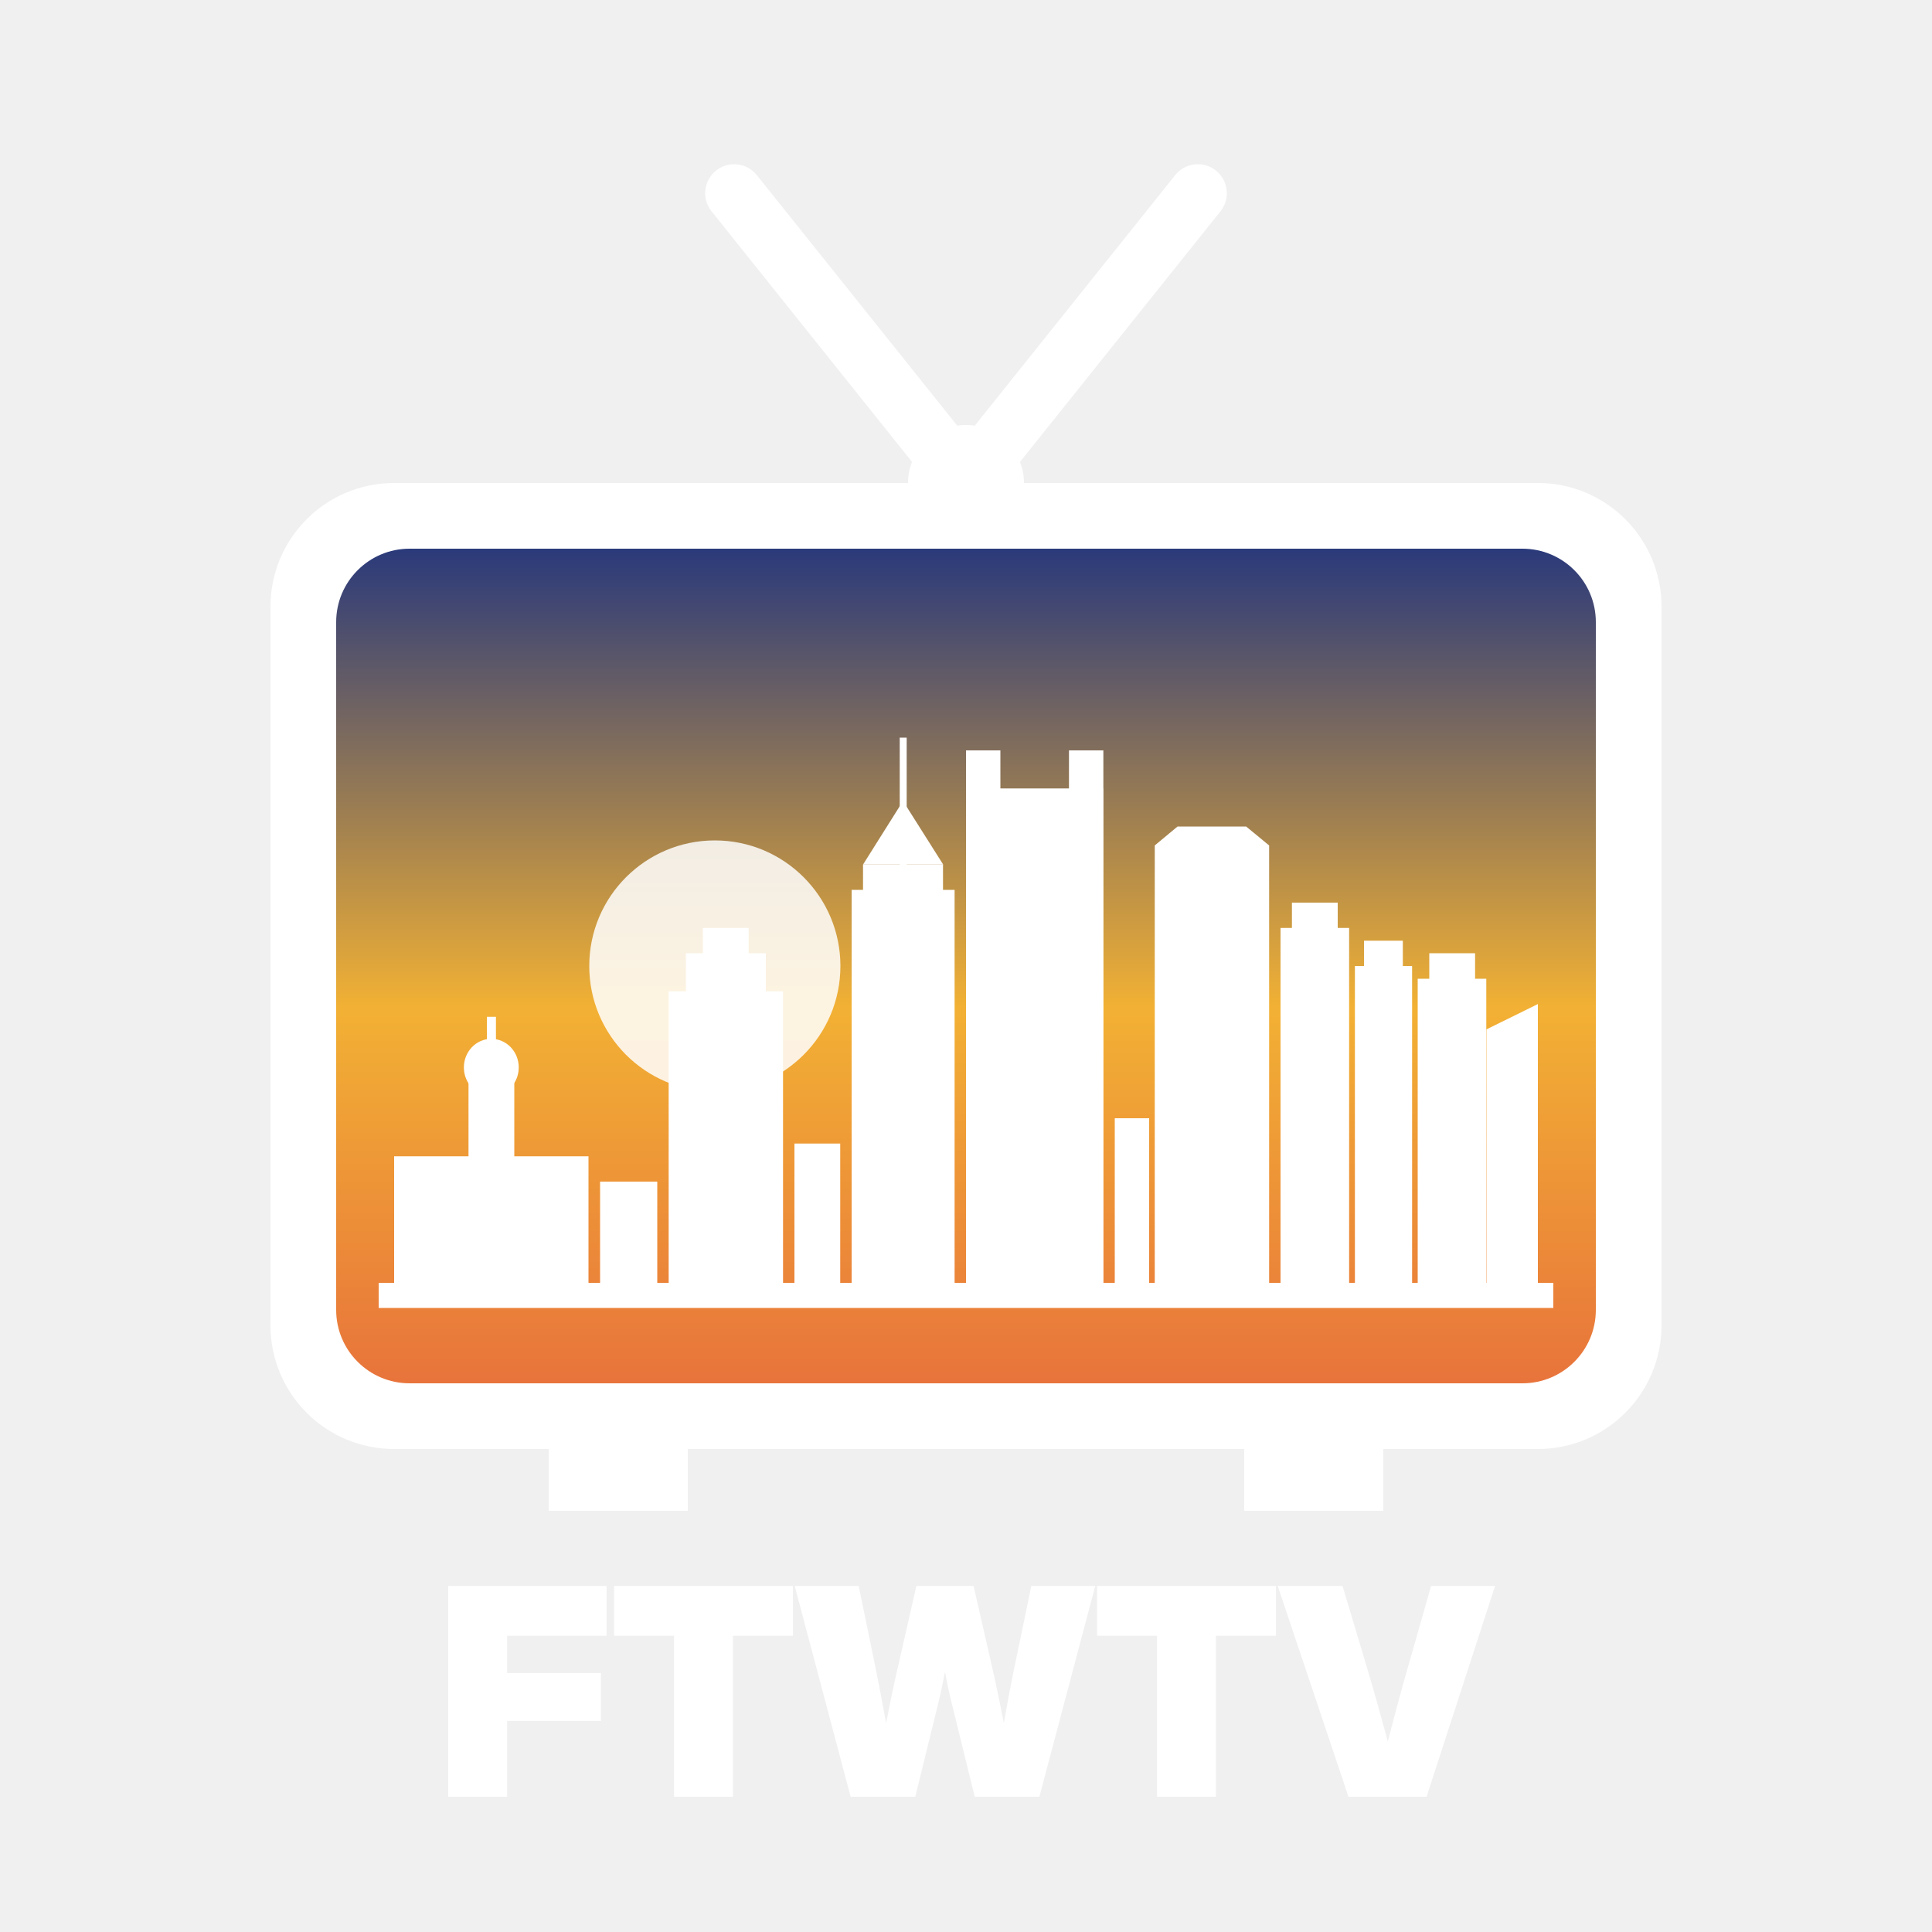
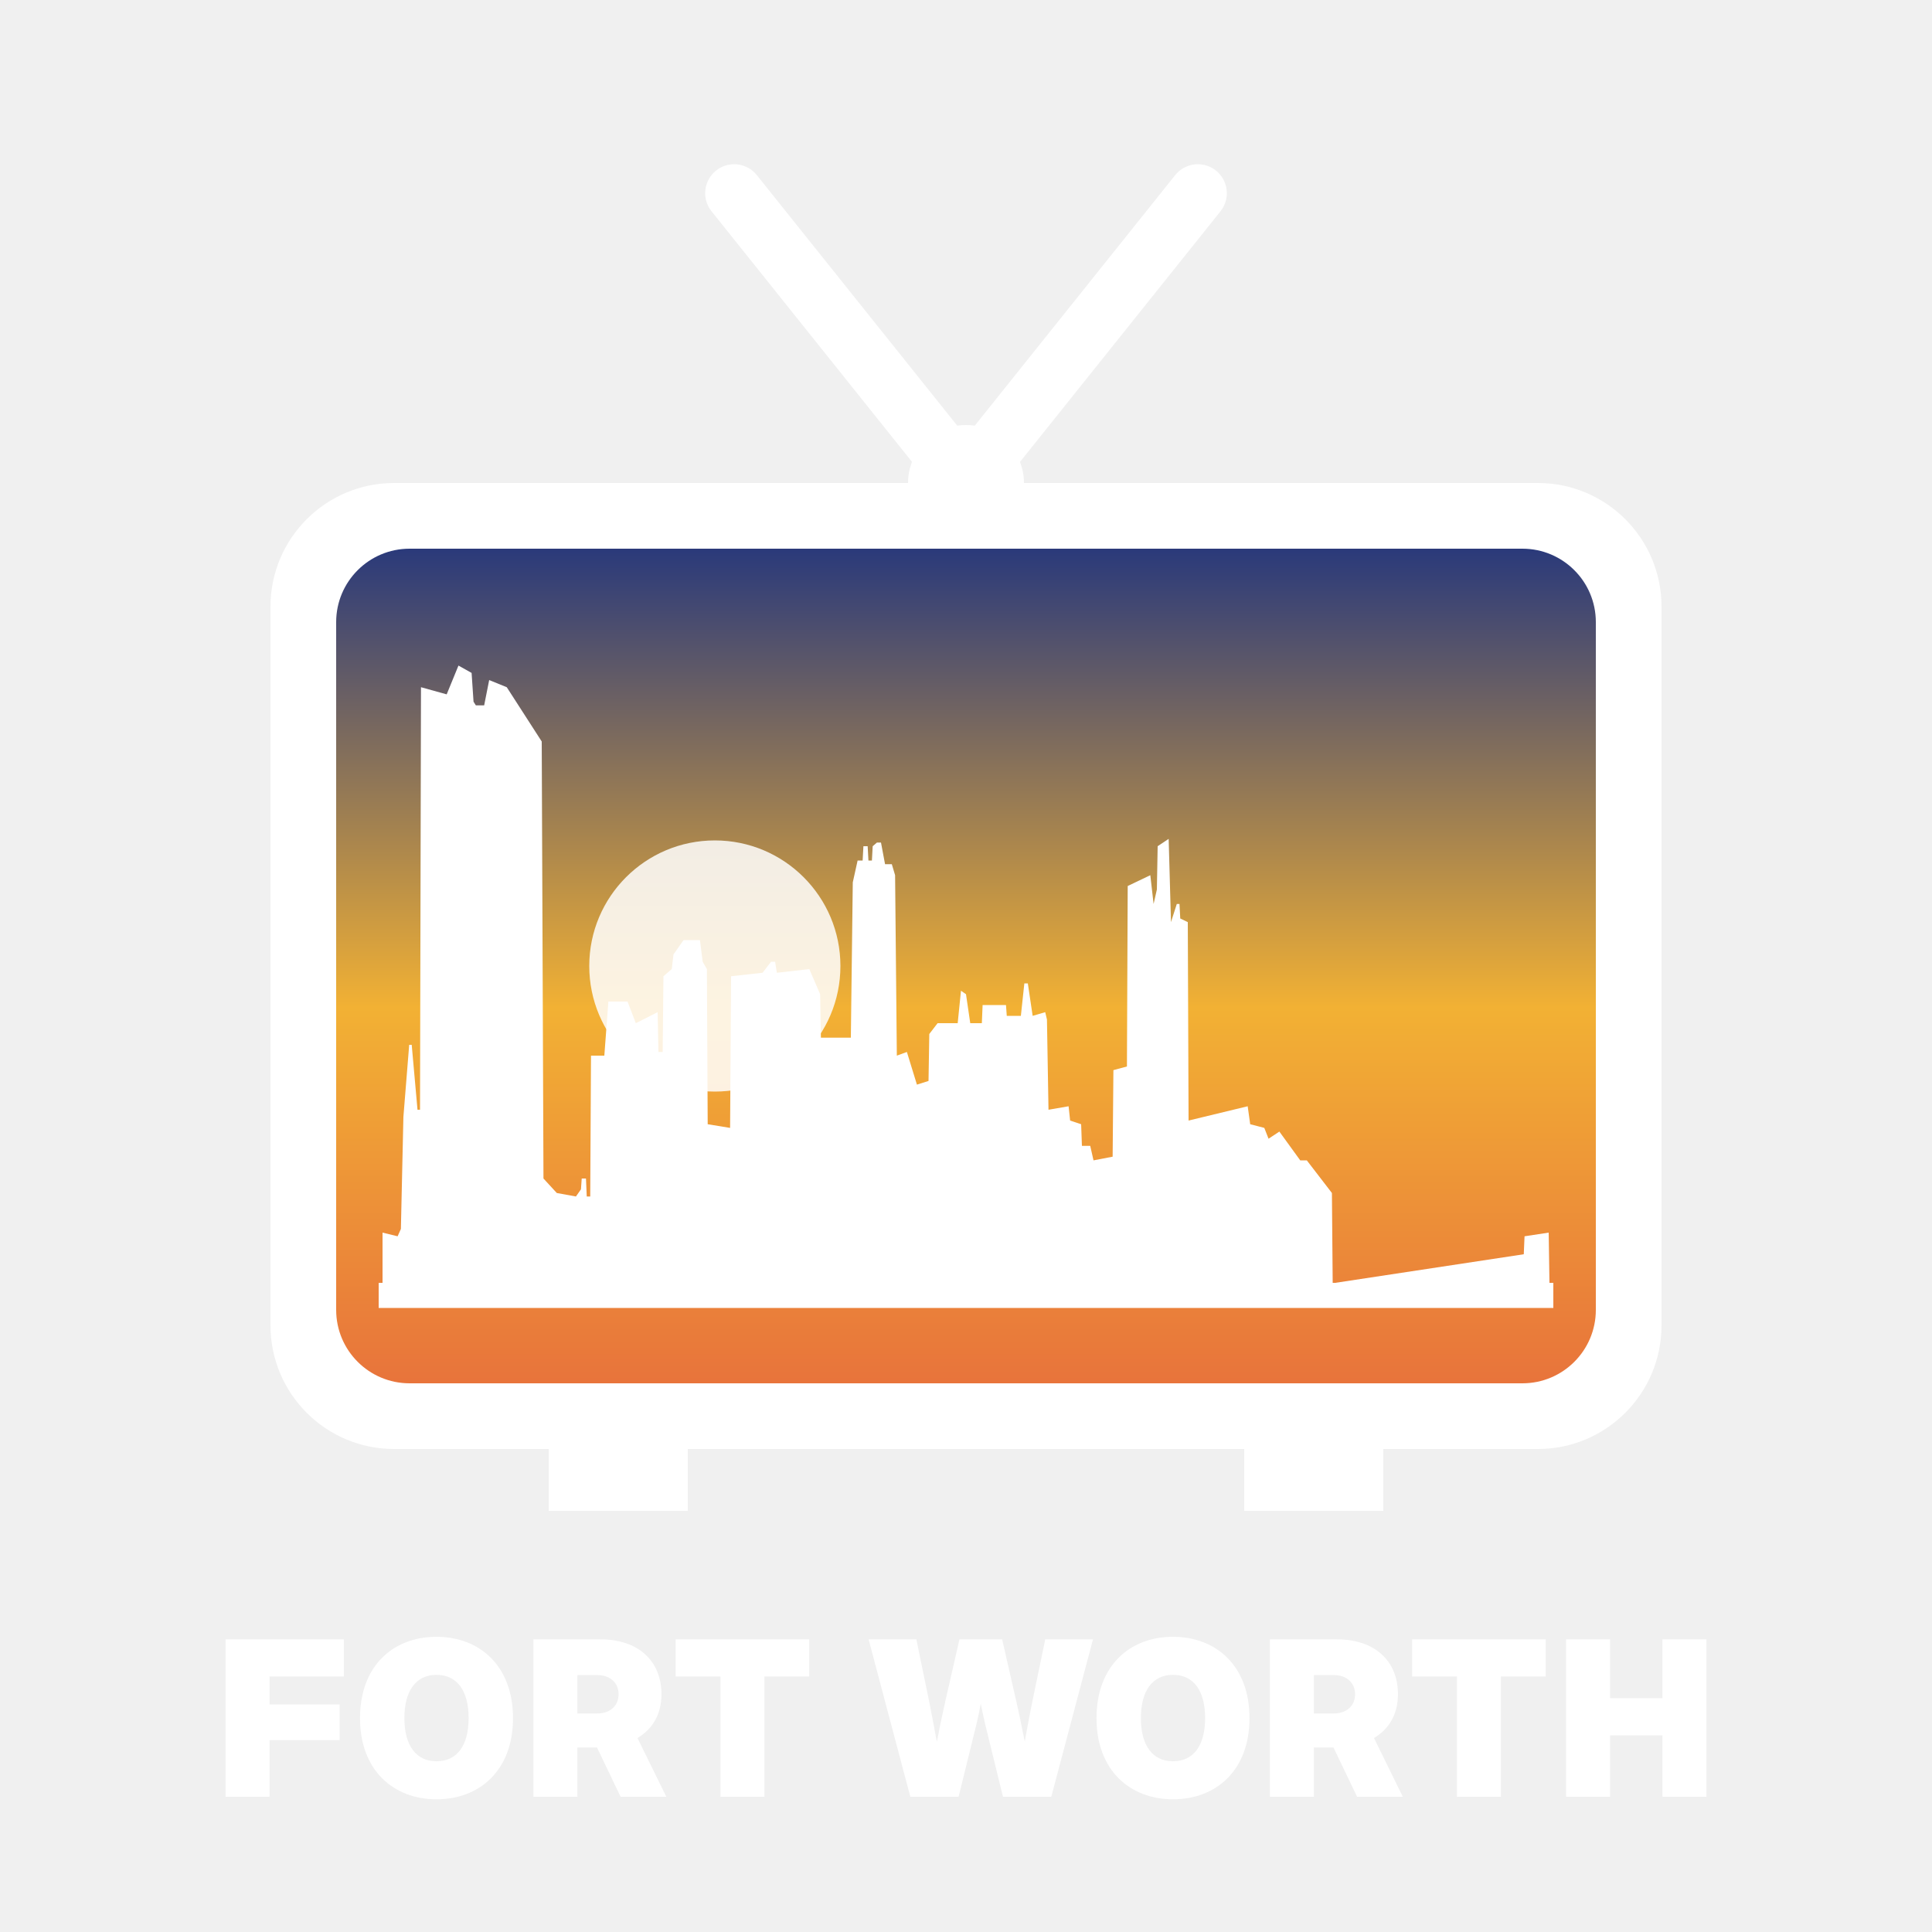
<svg xmlns="http://www.w3.org/2000/svg" viewBox="0 0 1000 1000" width="1000" height="1000">
  <defs>
    <linearGradient id="sun" x1="0" y1="0" x2="0" y2="1">
      <stop offset="0" stop-color="#2B3A7A" />
      <stop offset="0.55" stop-color="#F2B134" />
      <stop offset="1" stop-color="#E8743B" />
    </linearGradient>
  </defs>
  <rect x="140" y="250" width="720" height="500" rx="64" fill="#FFFFFF" />
  <rect x="174" y="284" width="652" height="432" rx="38" fill="url(#sun)" />
  <circle cx="370" cy="500" r="65" fill="#FFFFFF" opacity="0.85" />
-   <rect x="204.0" y="598.5" width="100.6" height="65.7" fill="#FFFFFF" />
-   <rect x="242.5" y="552.5" width="23.7" height="111.6" fill="#FFFFFF" />
-   <ellipse cx="254.3" cy="552.5" rx="14.2" ry="14.8" fill="#FFFFFF" />
-   <rect x="252.0" y="526.3" width="4.7" height="137.9" fill="#FFFFFF" />
-   <rect x="310.6" y="611.6" width="29.6" height="52.5" fill="#FFFFFF" />
-   <rect x="346.1" y="513.1" width="59.2" height="151.0" fill="#FFFFFF" />
-   <rect x="355.0" y="493.4" width="41.4" height="170.7" fill="#FFFFFF" />
-   <rect x="363.8" y="480.3" width="23.7" height="183.9" fill="#FFFFFF" />
-   <rect x="411.2" y="591.9" width="23.7" height="72.2" fill="#FFFFFF" />
-   <rect x="440.8" y="460.6" width="53.3" height="203.6" fill="#FFFFFF" />
-   <rect x="446.7" y="447.5" width="41.4" height="216.7" fill="#FFFFFF" />
-   <polygon points="446.7,447.5 488.2,447.5 467.4,414.6" fill="#FFFFFF" />
-   <rect x="465.7" y="381.8" width="3.6" height="282.4" fill="#FFFFFF" />
-   <rect x="500.0" y="408.1" width="71.0" height="256.1" fill="#FFFFFF" />
-   <rect x="500.0" y="388.4" width="17.8" height="275.8" fill="#FFFFFF" />
-   <rect x="553.3" y="388.4" width="17.8" height="275.8" fill="#FFFFFF" />
-   <rect x="577.0" y="578.8" width="17.8" height="85.4" fill="#FFFFFF" />
-   <rect x="597.7" y="454.0" width="59.2" height="210.1" fill="#FFFFFF" />
-   <polygon points="597.7,454.0 656.9,454.0 656.9,437.6 645.0,427.8 609.5,427.8 597.7,437.6" fill="#FFFFFF" />
-   <rect x="662.8" y="480.3" width="35.5" height="183.9" fill="#FFFFFF" />
-   <rect x="668.7" y="467.2" width="23.7" height="197.0" fill="#FFFFFF" />
-   <rect x="701.3" y="500.0" width="29.6" height="164.2" fill="#FFFFFF" />
-   <rect x="706.0" y="486.9" width="20.1" height="177.3" fill="#FFFFFF" />
-   <rect x="733.8" y="506.6" width="35.5" height="157.6" fill="#FFFFFF" />
-   <rect x="739.8" y="493.4" width="23.7" height="170.7" fill="#FFFFFF" />
-   <polygon points="769.4,664.2 796.0,664.2 796.0,519.7 769.4,532.8" fill="#FFFFFF" />
+   <polygon points="198.0,664.2 198.0,638.0 205.8,639.9 207.5,636.1 208.8,578.1 211.8,540.8 213.1,540.8 216.1,574.4 217.4,574.4 217.9,355.7 231.2,359.4 237.3,344.5 244.1,348.3 245.1,363.2 246.3,365.1 250.6,365.1 253.2,352.0 262.3,355.7 280.4,383.8 281.3,610.0 288.2,617.5 298.1,619.3 300.7,615.6 301.1,610.0 303.3,610.0 303.7,619.3 305.5,619.3 305.9,546.4 312.8,546.4 314.9,518.4 324.8,518.4 329.1,529.6 340.4,523.9 340.8,544.5 343.0,544.5 343.4,505.3 347.7,501.6 348.6,494.0 353.8,486.6 362.3,486.6 363.7,497.8 365.9,501.6 366.3,581.9 377.9,583.8 378.4,505.3 394.7,503.5 399.1,497.8 401.2,497.8 402.1,503.5 418.9,501.6 424.5,514.6 424.9,537.1 440.4,537.1 441.4,456.7 443.9,445.4 446.5,445.4 446.9,438.0 449.1,438.0 449.5,445.4 451.3,445.4 451.7,438.0 453.9,436.1 456.0,436.1 458.1,447.3 461.6,447.3 463.3,453.0 464.2,546.4 469.4,544.5 474.6,561.4 480.6,559.5 481.0,535.2 485.3,529.6 495.7,529.6 497.4,512.8 500.0,514.6 502.2,529.6 508.2,529.6 508.6,520.2 520.7,520.2 521.1,525.8 528.4,525.8 530.2,509.0 532.0,509.0 534.5,525.8 541.0,523.9 541.9,527.7 542.7,574.4 553.1,572.6 553.9,580.0 559.6,581.9 560.0,593.1 564.3,593.1 566.0,600.6 575.9,598.7 576.3,553.9 583.3,552.0 583.7,458.6 595.4,453.0 597.1,467.9 598.8,460.4 599.2,438.0 604.9,434.2 606.1,477.3 609.1,467.9 610.5,467.9 610.9,475.4 614.8,477.3 615.2,580.0 645.8,572.6 647.1,581.9 654.4,583.8 656.6,589.4 662.2,585.7 673.0,600.6 676.4,600.6 689.4,617.5 689.8,664.2 788.7,649.2 789.1,639.9 801.6,638.0 802.0,664.2" fill="#FFFFFF" />
  <rect x="196" y="664" width="608" height="13" fill="#FFFFFF" />
  <rect x="284" y="748" width="72" height="34" fill="#FFFFFF" />
  <rect x="644" y="748" width="72" height="34" fill="#FFFFFF" />
  <g stroke="#FFFFFF" stroke-width="30" stroke-linecap="round" fill="none">
    <path d="M 500 250 L 380 100" />
    <path d="M 500 250 L 620 100" />
  </g>
  <circle cx="500" cy="250" r="30" fill="#FFFFFF" />
-   <text x="500" y="930" text-anchor="middle" font-family="Inter Display, Inter, Liberation Sans, Arial, sans-serif" font-weight="900" font-size="150" letter-spacing="-2" fill="#FFFFFF">FTWTV</text>
+   <text x="500" y="930" text-anchor="middle" font-family="Inter Display, Inter, Liberation Sans, Arial, sans-serif" font-weight="900" font-size="112" letter-spacing="4" fill="#FFFFFF">FORT WORTH</text>
</svg>
